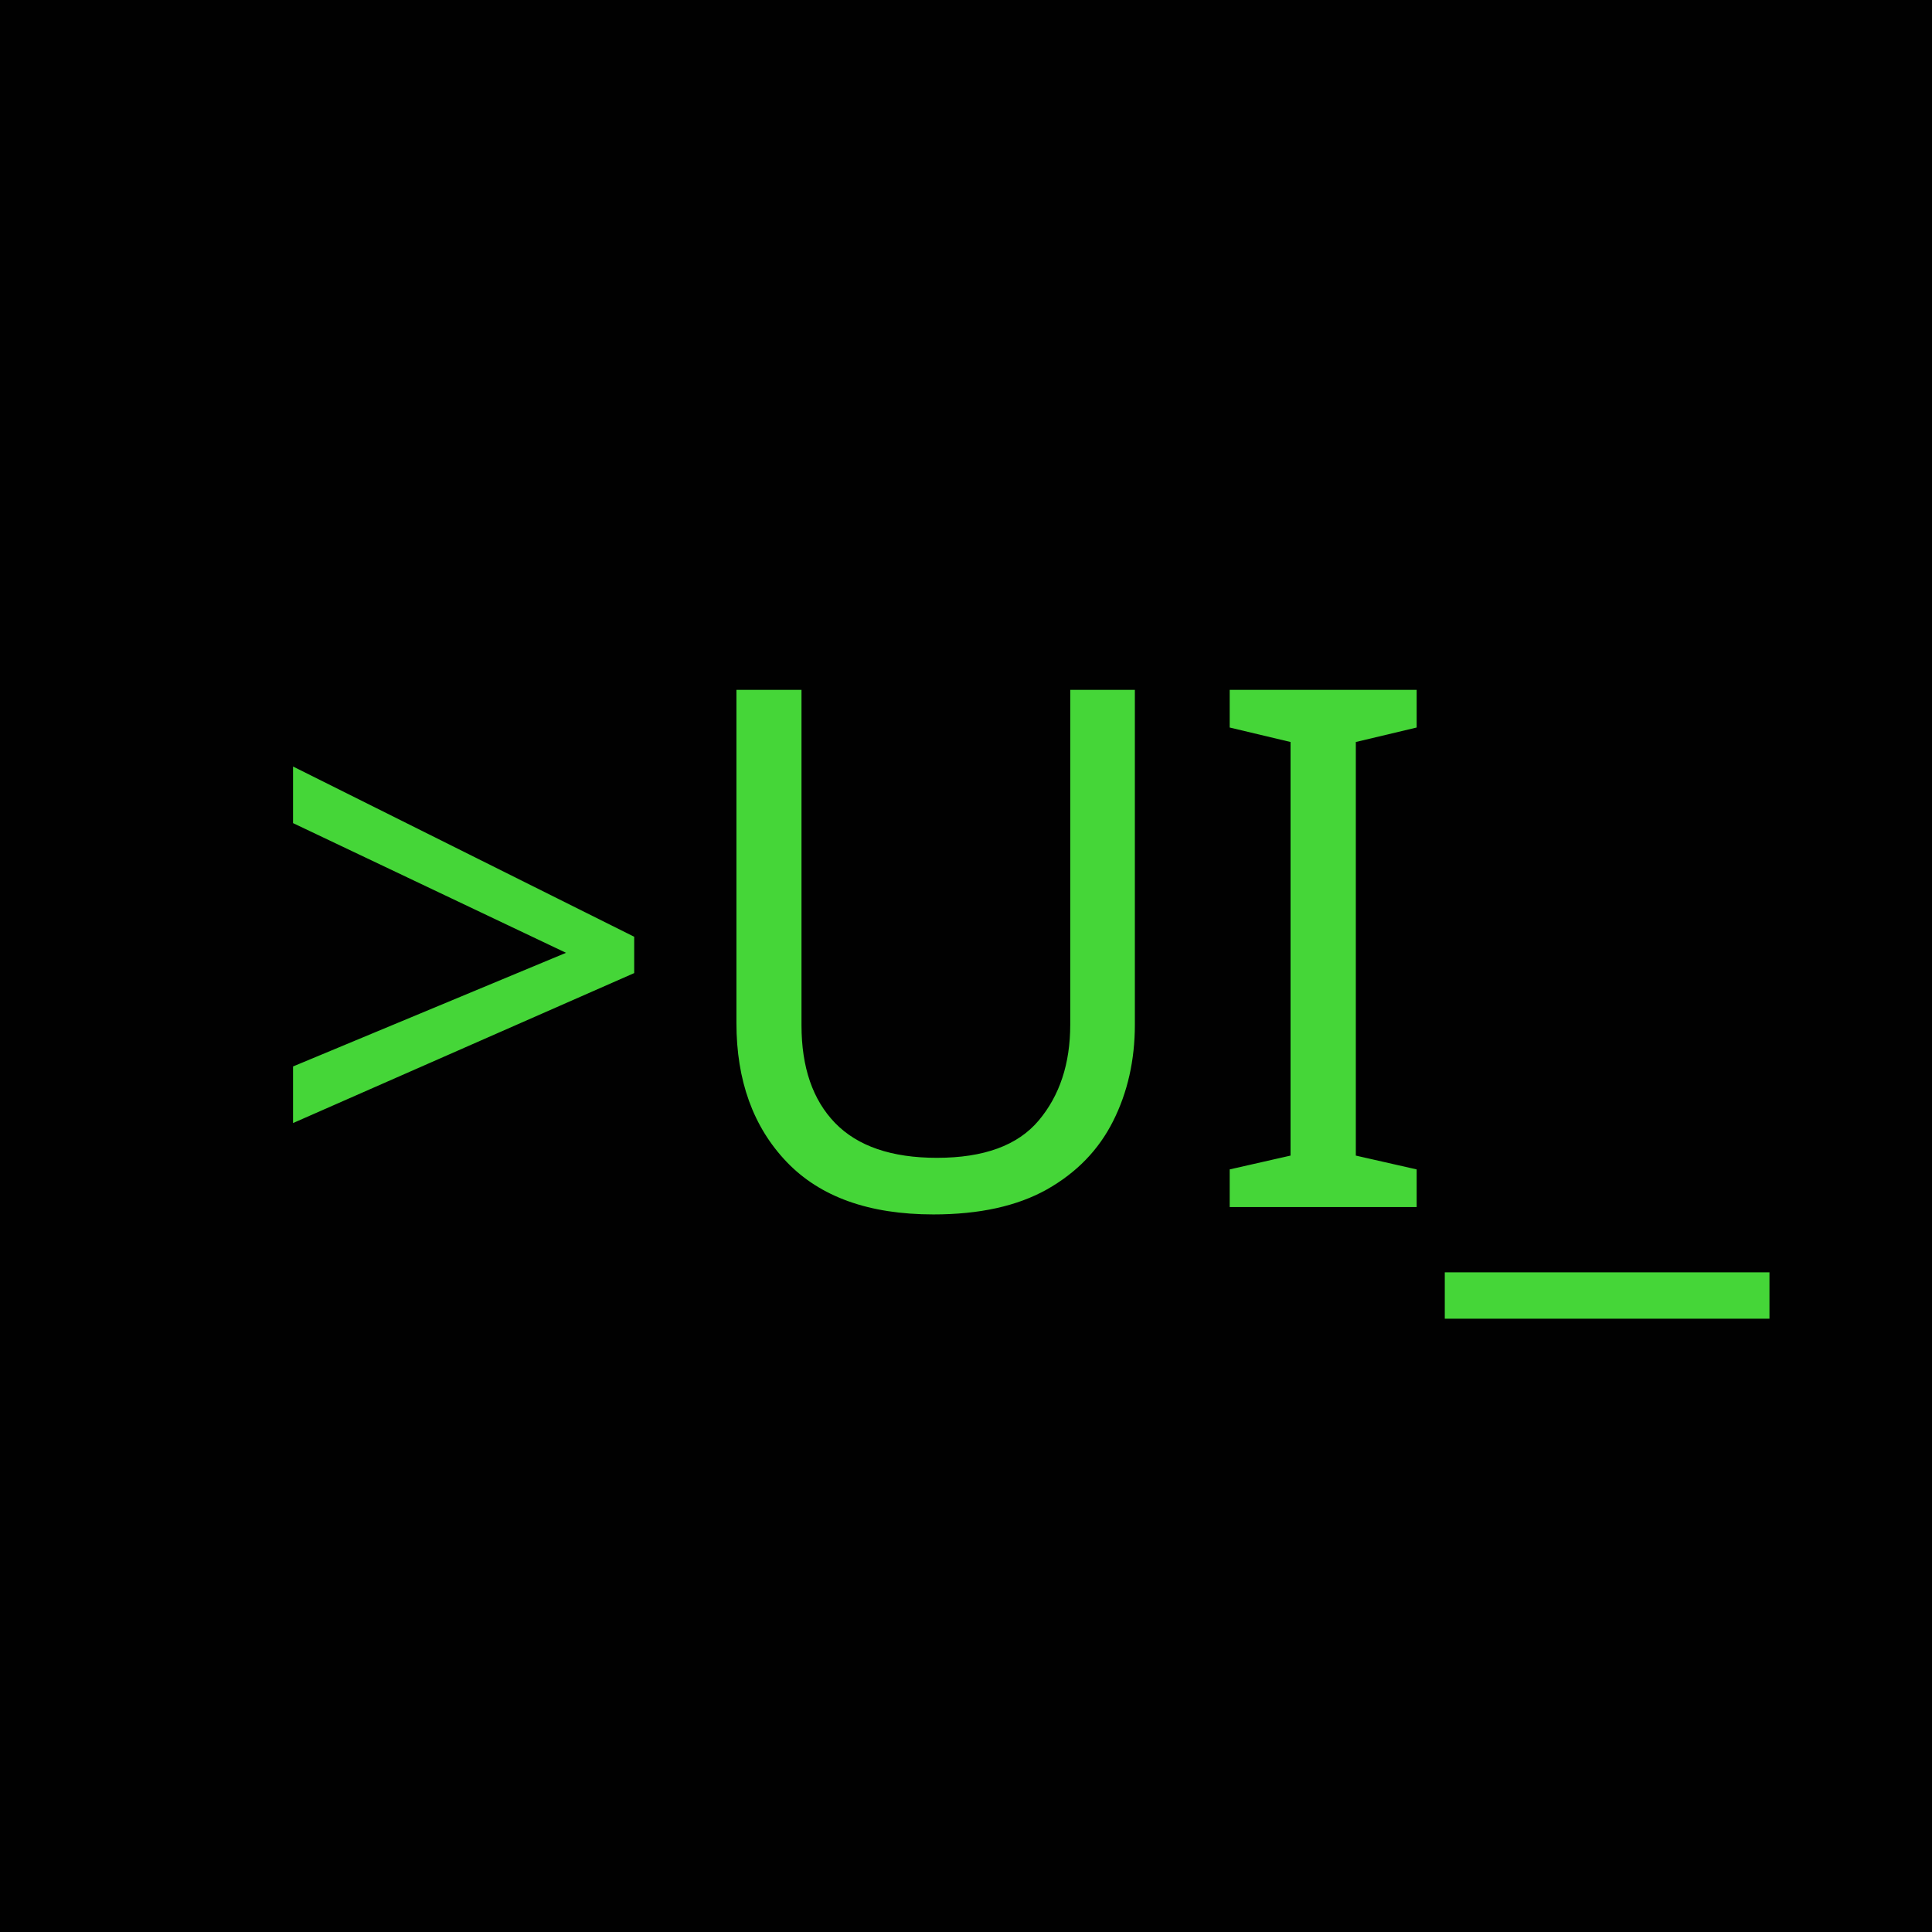
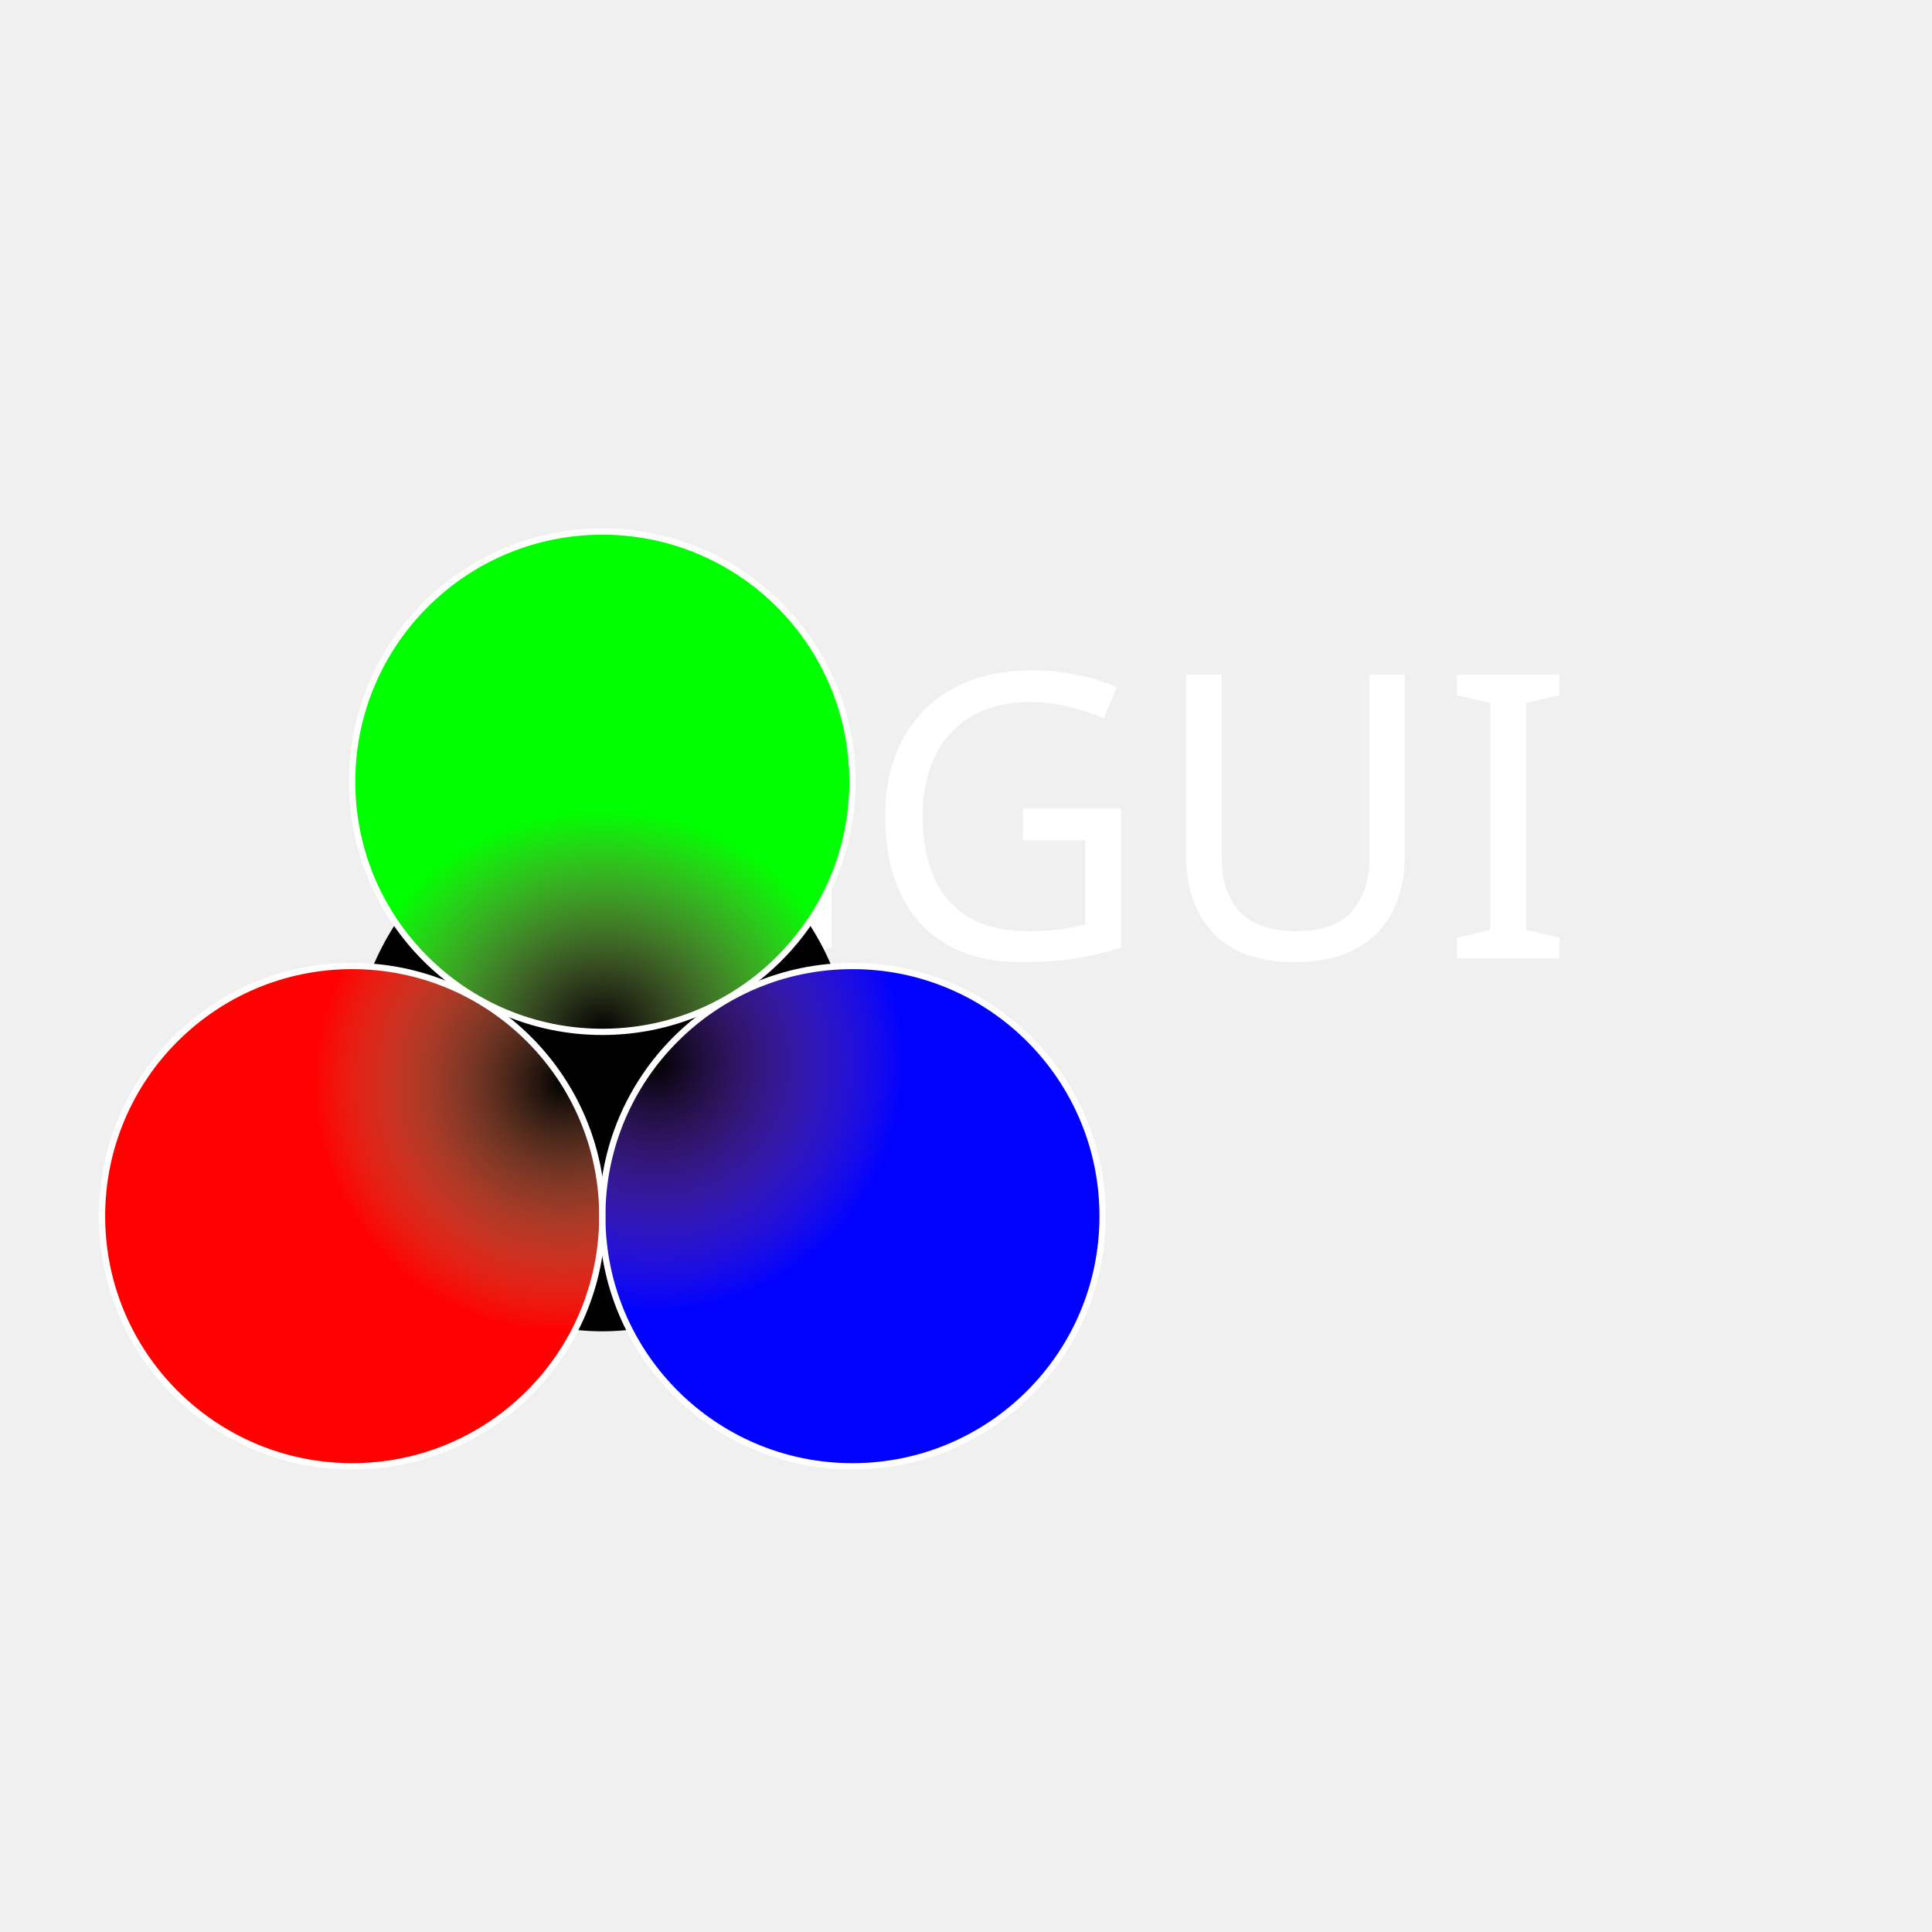
- <svg xmlns="http://www.w3.org/2000/svg" width="512" height="512" viewBox="0 0 135.467 135.467" version="1.1" id="svg5">
-   <defs id="defs2" />
-   <g id="layer1" style="display:inline">
-     <rect style="fill:#000000;fill-opacity:0.993;stroke-width:0" id="rect234" width="135.467" height="135.467" x="0" y="0" ry="9.0459536e-05" />
-     <text xml:space="preserve" style="font-size:50.8px;font-family:Impact;-inkscape-font-specification:Impact;fill:#45d638;fill-opacity:1;stroke-width:0;font-weight:normal;font-style:normal;font-stretch:normal;font-variant:normal" x="18" y="84.638" id="text2044">
-       <tspan id="tspan2042" style="fill:#45d638;fill-opacity:1;stroke-width:0;-inkscape-font-specification:Impact;font-family:Impact;font-weight:normal;font-style:normal;font-stretch:normal;font-variant:normal" x="18" y="84.638">&gt;UI_</tspan>
+ <svg xmlns="http://www.w3.org/2000/svg" xmlns:xlink="http://www.w3.org/1999/xlink" width="350" height="350" viewBox="0 0 92.604 92.604" version="1.1" id="svg5">
+   <defs id="defs2">
+     <linearGradient id="linearGradient11751">
+       <stop style="stop-color:#000000;stop-opacity:1;" offset="0" id="stop11747" />
+       <stop style="stop-color:#ff009d;stop-opacity:0;" offset="1" id="stop11749" />
+     </linearGradient>
+     <linearGradient id="linearGradient11743">
+       <stop style="stop-color:#000000;stop-opacity:1;" offset="0" id="stop11739" />
+       <stop style="stop-color:#d05e56;stop-opacity:0;" offset="1" id="stop11741" />
+     </linearGradient>
+     <linearGradient id="linearGradient11735">
+       <stop style="stop-color:#000000;stop-opacity:1;" offset="0" id="stop11731" />
+       <stop style="stop-color:#6ee69c;stop-opacity:0;" offset="1" id="stop11733" />
+     </linearGradient>
+     <radialGradient xlink:href="#linearGradient11735" id="radialGradient11737" cx="47.955" cy="72.945" fx="47.955" fy="72.945" r="11.99" gradientUnits="userSpaceOnUse" gradientTransform="rotate(147.6562,40.53692,59.37415)" />
+     <radialGradient xlink:href="#linearGradient11743" id="radialGradient11745" cx="52.931" cy="73.593" fx="52.931" fy="73.593" r="11.99" gradientUnits="userSpaceOnUse" gradientTransform="rotate(37.96874,75.1279,30.97136)" />
+     <radialGradient xlink:href="#linearGradient11751" id="radialGradient11753" cx="50.393" cy="72.136" fx="50.393" fy="72.136" r="11.99" gradientUnits="userSpaceOnUse" gradientTransform="matrix(1.0661823e-6,-0.8871469,1,2.3392133e-6,-43.26665,94.1647)" />
+   </defs>
+   <g id="layer1">
+     <text xml:space="preserve" style="font-style:normal;font-variant:normal;font-weight:normal;font-stretch:normal;font-size:19.05px;font-family:System-ui;-inkscape-font-specification:System-ui;text-align:center;text-anchor:middle;fill:#ffffff;fill-opacity:1;stroke-width:0.6;stroke-opacity:0.858" x="63.85" y="45.929" id="text1838">
+       <tspan id="tspan1836" style="font-style:normal;font-variant:normal;font-weight:normal;font-stretch:normal;font-family:System-ui;-inkscape-font-specification:System-ui;fill:#ffffff;fill-opacity:1;stroke-width:0.6" x="63.85" y="45.929">GGUI</tspan>
    </text>
+     <ellipse style="fill:#000000;fill-opacity:1;stroke-width:0.6;stroke-opacity:0.858" id="path1892" cx="28.869" cy="51.317" rx="11.99" ry="12.495" />
+     <circle style="fill:#00ff00;fill-opacity:1;stroke-width:0.6;stroke-opacity:0.858" id="path788" cy="37.469" cx="28.869" r="11.99" />
+     <circle style="fill:#ff0100;fill-opacity:1;stroke-width:0.6;stroke-opacity:0.858" id="path788-6" cy="58.292" cx="16.88" r="11.99" />
+     <circle style="fill:#0001ff;fill-opacity:1;stroke-width:0.6;stroke-opacity:0.858" id="path788-6-7" cy="58.292" cx="40.859" r="11.99" />
+     <circle style="fill:url(#radialGradient11753);fill-opacity:1;stroke:#ffffff;stroke-width:0.3;stroke-dasharray:none;stroke-opacity:1" id="path788-4" cy="37.469" cx="28.869" r="11.99" />
+     <circle style="fill:url(#radialGradient11737);fill-opacity:1;stroke:#ffffff;stroke-width:0.3;stroke-dasharray:none;stroke-opacity:1" id="path788-6-5" cy="58.292" cx="16.88" r="11.99" />
+     <circle style="fill:url(#radialGradient11745);fill-opacity:1;stroke:#ffffff;stroke-width:0.3;stroke-dasharray:none;stroke-opacity:1" id="path788-6-7-6" cy="58.292" cx="40.859" r="11.99" />
  </g>
</svg>
